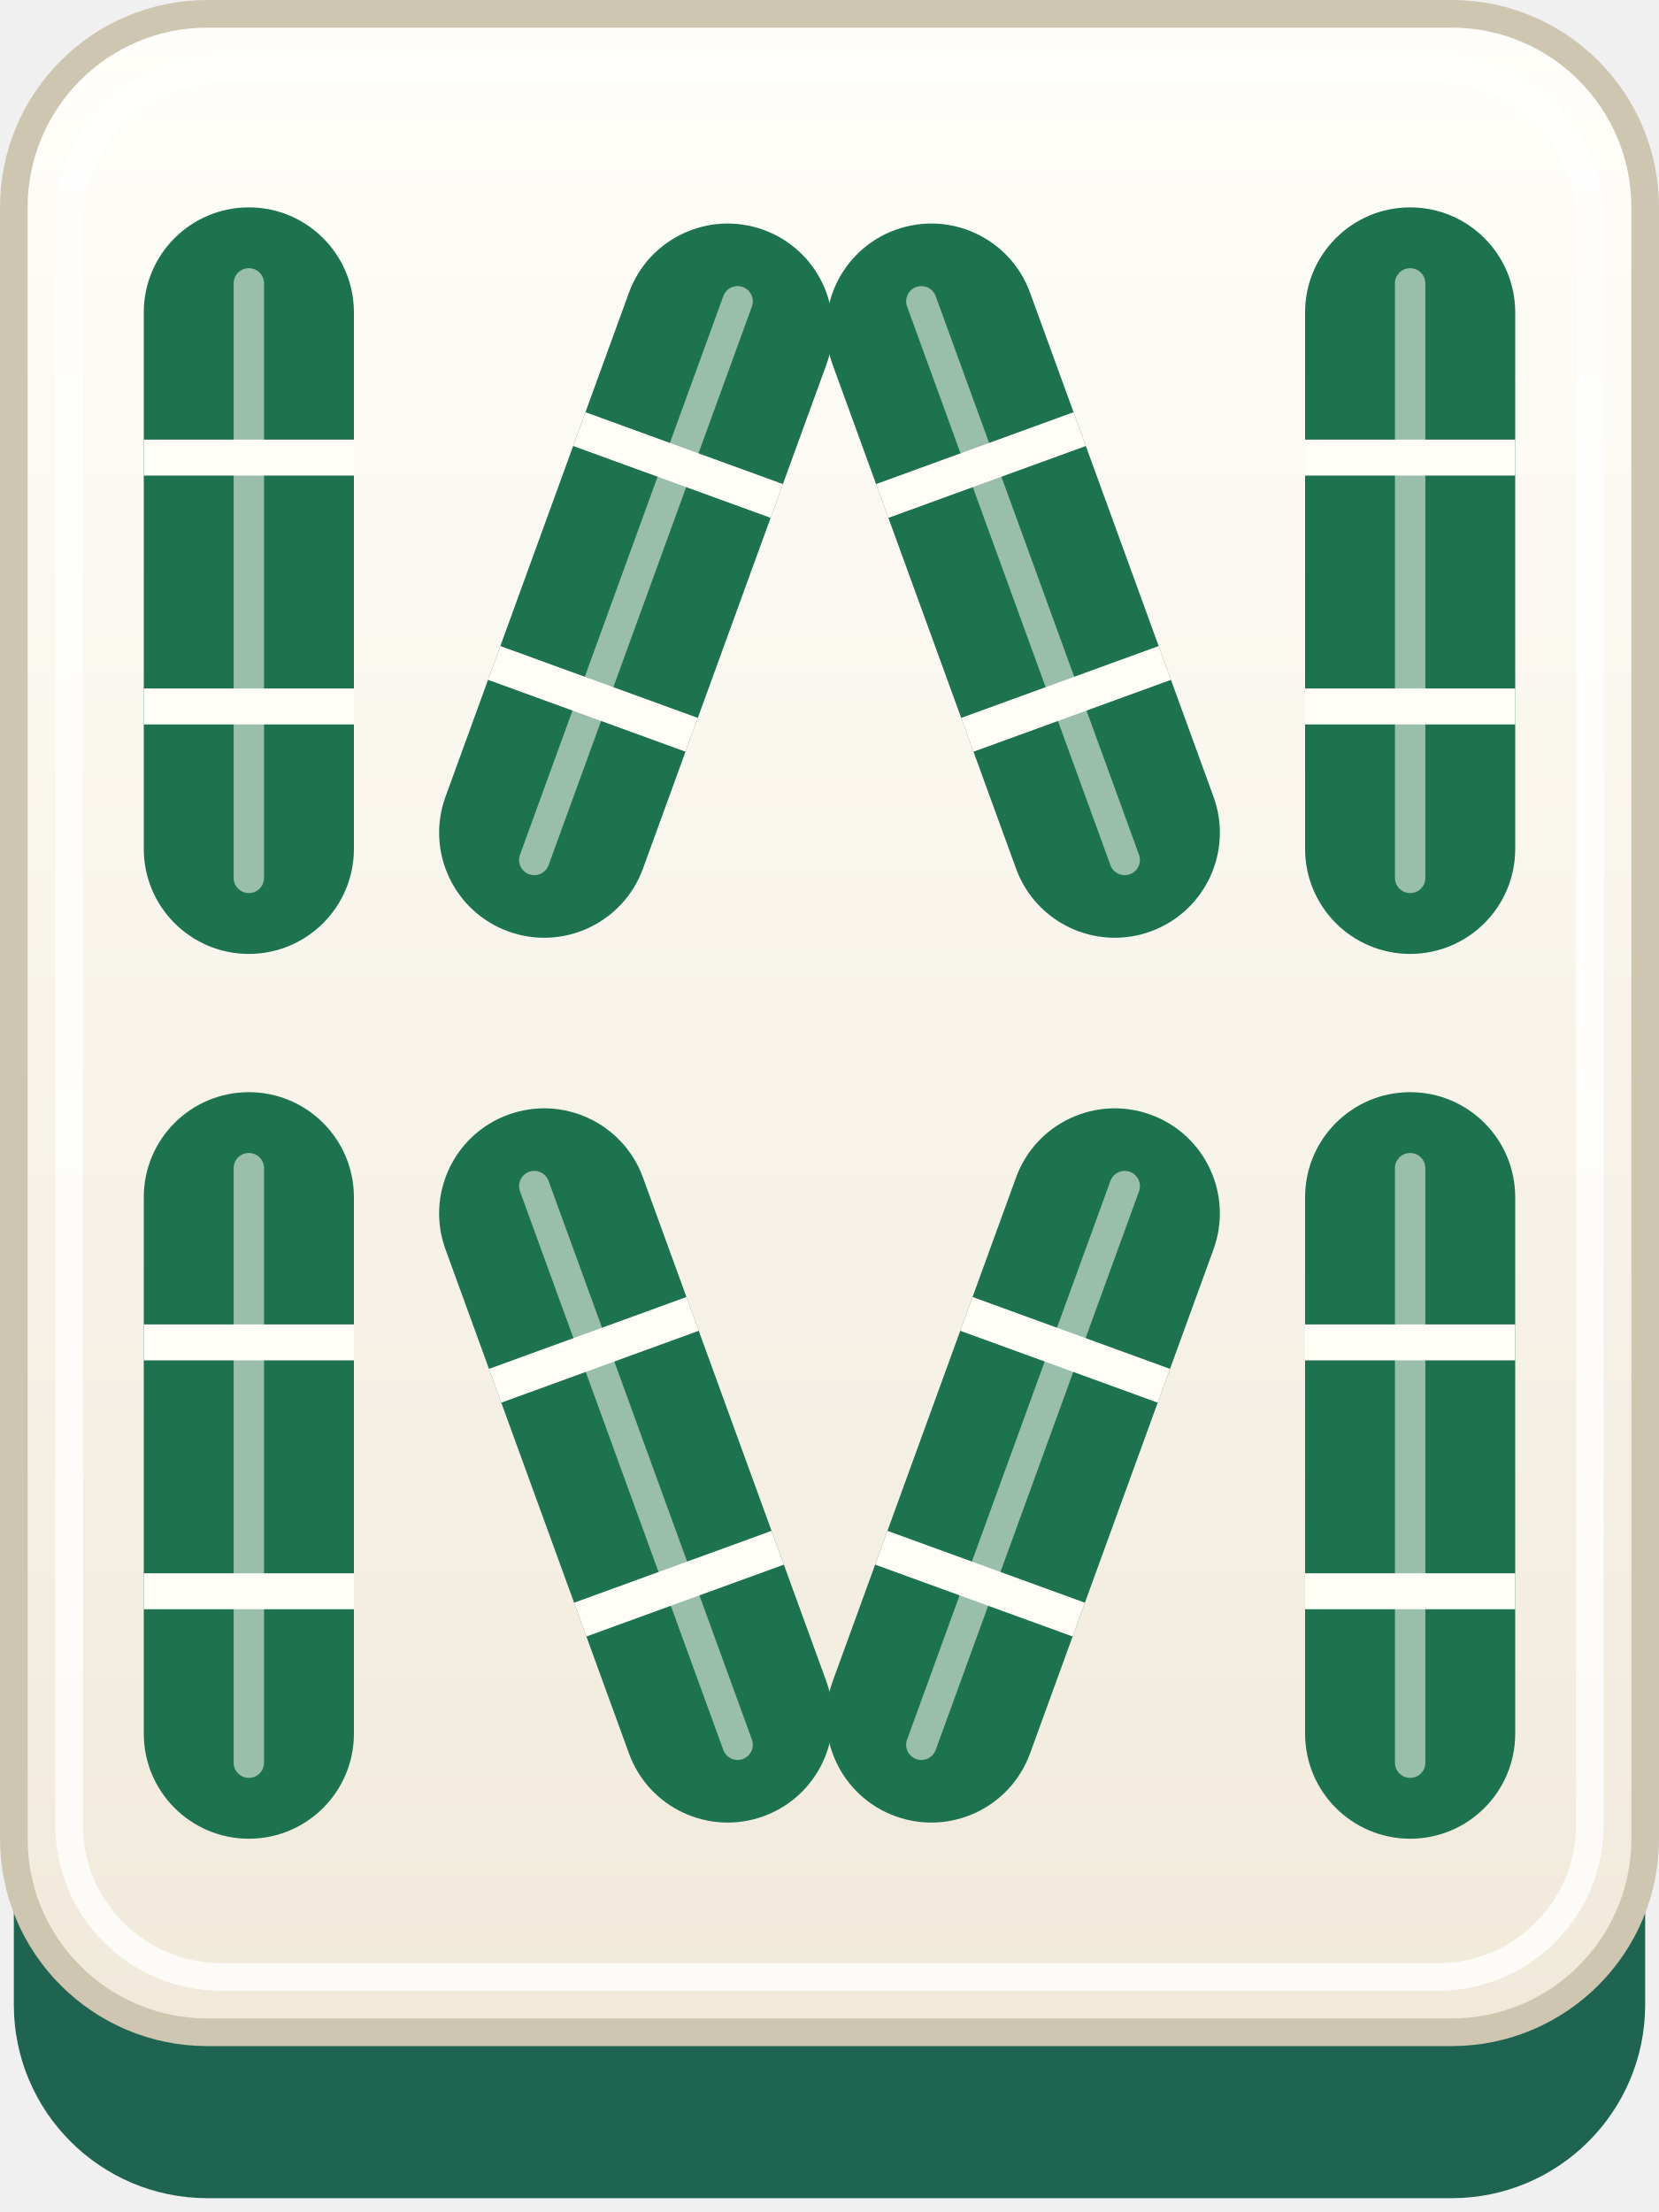
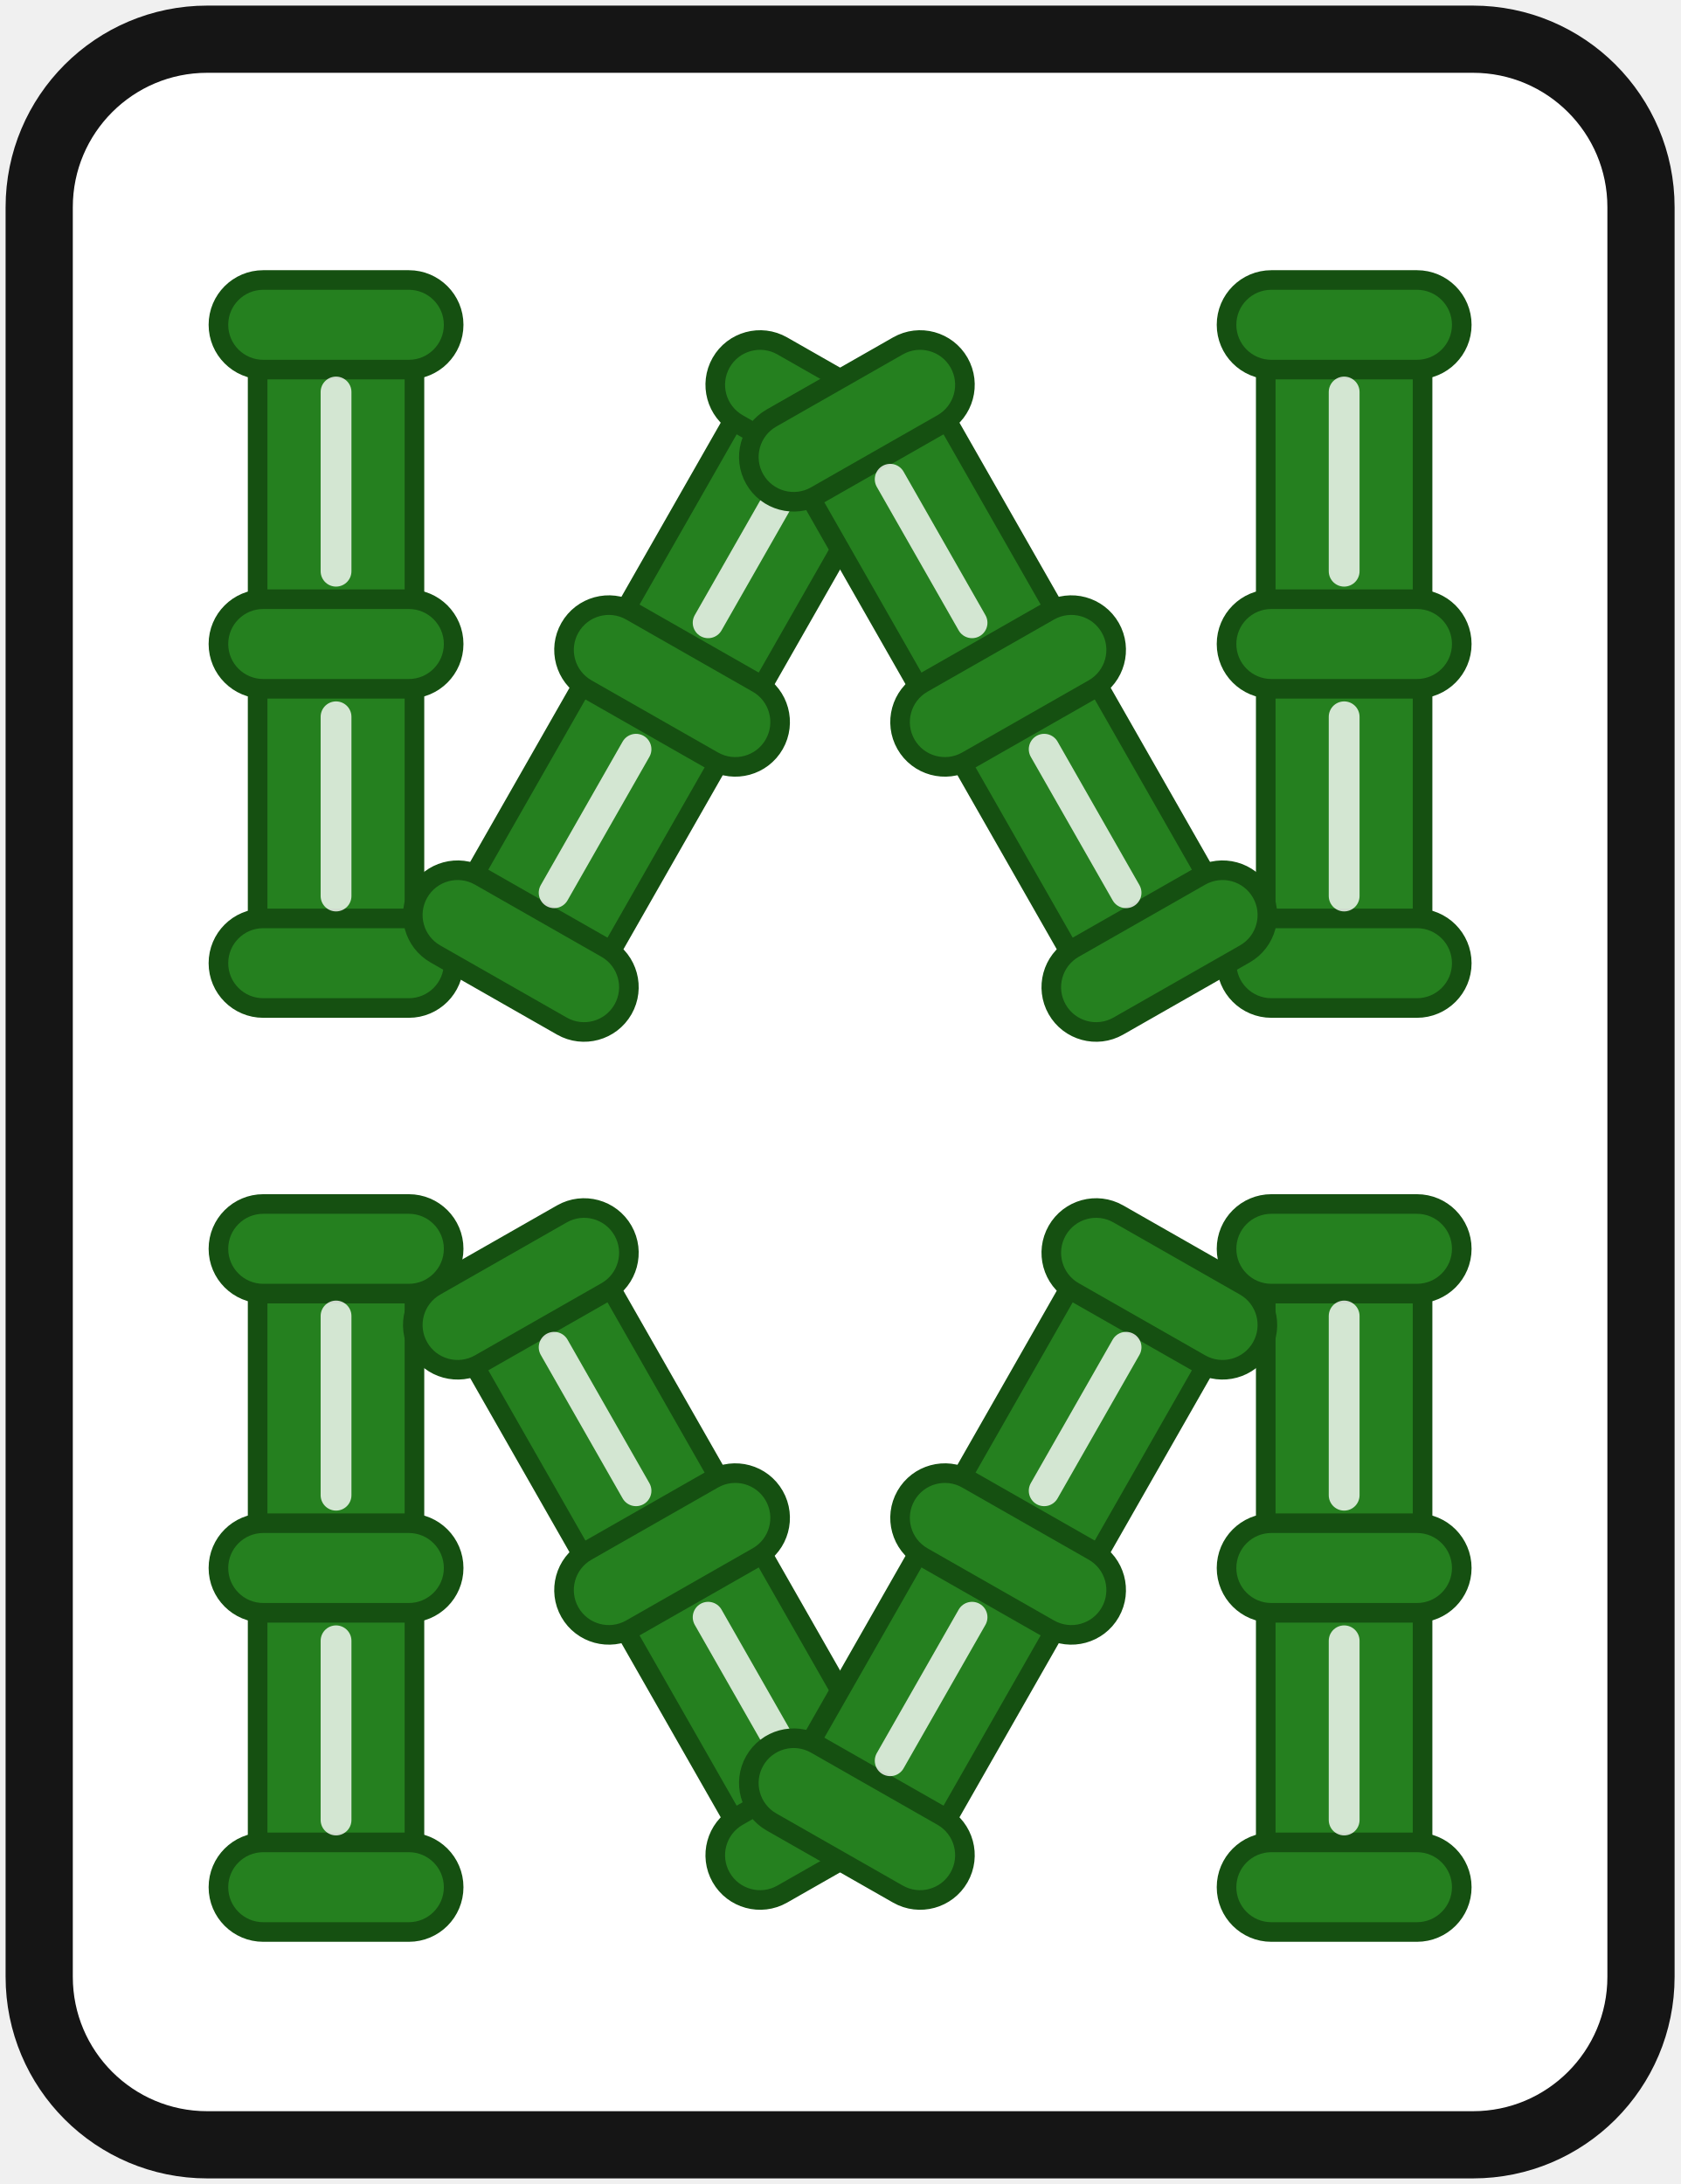
- <svg xmlns="http://www.w3.org/2000/svg" viewBox="0 0 60 80" width="60" height="80" role="img" aria-label="8삭">
-   <defs>
-     <linearGradient id="f" x1="0" y1="0" x2="0" y2="1">
-       <stop offset="0" stop-color="#fffefa" />
-       <stop offset="1" stop-color="#f1eadb" />
-     </linearGradient>
-   </defs>
-   <rect x="0.5" y="3" width="59" height="76.5" rx="7" fill="#1f6450" />
-   <rect x="0.5" y="0.5" width="59" height="73" rx="7" fill="url(#f)" stroke="#cfc6b1" />
-   <rect x="2.5" y="2.5" width="55" height="69" rx="5.5" fill="none" stroke="#fff" stroke-opacity="0.8" />
-   <g transform="translate(9 21) rotate(0)">
-     <rect x="-3.8" y="-13.5" width="7.6" height="27" rx="3.8" fill="#1d7350" />
-     <rect x="-3.8" y="-5.10" width="7.6" height="1.3" fill="#fffdf6" />
-     <rect x="-3.8" y="3.90" width="7.6" height="1.3" fill="#fffdf6" />
-     <rect x="-0.55" y="-11.30" width="1.1" height="22.60" rx="0.55" fill="#fffdf6" fill-opacity="0.55" />
+ <svg xmlns="http://www.w3.org/2000/svg" viewBox="0 0 60 78" width="60" height="78" role="img" aria-label="8삭">
+   <rect x="1.4" y="1.4" width="57.2" height="75.2" rx="6" fill="#fff" stroke="#151515" stroke-width="2.4" />
+   <g transform="translate(12 23) rotate(0)">
+     <rect x="-2.8" y="-11.50" width="5.6" height="23.00" fill="#25801f" stroke="#155011" stroke-width="0.7" />
+     <rect x="-4.2" y="-13.00" width="8.4" height="3.2" rx="1.6" fill="#25801f" stroke="#155011" stroke-width="0.7" />
+     <rect x="-4.2" y="-1.60" width="8.4" height="3.2" rx="1.6" fill="#25801f" stroke="#155011" stroke-width="0.7" />
+     <rect x="-4.2" y="9.80" width="8.4" height="3.2" rx="1.6" fill="#25801f" stroke="#155011" stroke-width="0.7" />
+     <path d="M0 -9.00 V -2.6 M0 2.6 V 9.00" stroke="#fff" stroke-width="1.1" stroke-linecap="round" opacity="0.8" />
  </g>
-   <g transform="translate(23 21) rotate(20)">
-     <rect x="-3.8" y="-13.5" width="7.6" height="27" rx="3.8" fill="#1d7350" />
-     <rect x="-3.8" y="-5.10" width="7.6" height="1.3" fill="#fffdf6" />
-     <rect x="-3.8" y="3.90" width="7.6" height="1.3" fill="#fffdf6" />
-     <rect x="-0.55" y="-11.30" width="1.1" height="22.60" rx="0.55" fill="#fffdf6" fill-opacity="0.55" />
+   <g transform="translate(48 23) rotate(0)">
+     <rect x="-2.8" y="-11.50" width="5.6" height="23.00" fill="#25801f" stroke="#155011" stroke-width="0.7" />
+     <rect x="-4.2" y="-13.00" width="8.4" height="3.2" rx="1.6" fill="#25801f" stroke="#155011" stroke-width="0.7" />
+     <rect x="-4.2" y="-1.60" width="8.4" height="3.2" rx="1.6" fill="#25801f" stroke="#155011" stroke-width="0.7" />
+     <rect x="-4.2" y="9.80" width="8.4" height="3.2" rx="1.6" fill="#25801f" stroke="#155011" stroke-width="0.7" />
+     <path d="M0 -9.00 V -2.6 M0 2.6 V 9.00" stroke="#fff" stroke-width="1.1" stroke-linecap="round" opacity="0.8" />
  </g>
-   <g transform="translate(37 21) rotate(-20)">
-     <rect x="-3.8" y="-13.5" width="7.6" height="27" rx="3.8" fill="#1d7350" />
-     <rect x="-3.8" y="-5.10" width="7.6" height="1.3" fill="#fffdf6" />
-     <rect x="-3.8" y="3.90" width="7.6" height="1.3" fill="#fffdf6" />
-     <rect x="-0.55" y="-11.30" width="1.1" height="22.60" rx="0.55" fill="#fffdf6" fill-opacity="0.55" />
+   <g transform="translate(12 56) rotate(0)">
+     <rect x="-2.8" y="-11.50" width="5.6" height="23.00" fill="#25801f" stroke="#155011" stroke-width="0.7" />
+     <rect x="-4.2" y="-13.00" width="8.4" height="3.2" rx="1.6" fill="#25801f" stroke="#155011" stroke-width="0.7" />
+     <rect x="-4.2" y="-1.60" width="8.4" height="3.2" rx="1.6" fill="#25801f" stroke="#155011" stroke-width="0.7" />
+     <rect x="-4.2" y="9.80" width="8.4" height="3.2" rx="1.6" fill="#25801f" stroke="#155011" stroke-width="0.7" />
+     <path d="M0 -9.00 V -2.6 M0 2.6 V 9.00" stroke="#fff" stroke-width="1.1" stroke-linecap="round" opacity="0.8" />
  </g>
-   <g transform="translate(51 21) rotate(0)">
-     <rect x="-3.8" y="-13.5" width="7.6" height="27" rx="3.8" fill="#1d7350" />
-     <rect x="-3.8" y="-5.10" width="7.6" height="1.3" fill="#fffdf6" />
-     <rect x="-3.8" y="3.90" width="7.6" height="1.3" fill="#fffdf6" />
-     <rect x="-0.55" y="-11.30" width="1.1" height="22.60" rx="0.55" fill="#fffdf6" fill-opacity="0.55" />
+   <g transform="translate(48 56) rotate(0)">
+     <rect x="-2.8" y="-11.50" width="5.6" height="23.00" fill="#25801f" stroke="#155011" stroke-width="0.7" />
+     <rect x="-4.2" y="-13.00" width="8.4" height="3.2" rx="1.6" fill="#25801f" stroke="#155011" stroke-width="0.7" />
+     <rect x="-4.2" y="-1.60" width="8.4" height="3.2" rx="1.6" fill="#25801f" stroke="#155011" stroke-width="0.7" />
+     <rect x="-4.2" y="9.80" width="8.4" height="3.2" rx="1.6" fill="#25801f" stroke="#155011" stroke-width="0.7" />
+     <path d="M0 -9.00 V -2.6 M0 2.6 V 9.00" stroke="#fff" stroke-width="1.1" stroke-linecap="round" opacity="0.8" />
  </g>
-   <g transform="translate(9 53) rotate(0)">
-     <rect x="-3.8" y="-13.5" width="7.6" height="27" rx="3.8" fill="#1d7350" />
-     <rect x="-3.8" y="-5.10" width="7.6" height="1.3" fill="#fffdf6" />
-     <rect x="-3.8" y="3.90" width="7.6" height="1.3" fill="#fffdf6" />
-     <rect x="-0.55" y="-11.30" width="1.1" height="22.60" rx="0.55" fill="#fffdf6" fill-opacity="0.55" />
+   <g transform="translate(24 24.5) rotate(29.7)">
+     <rect x="-2.8" y="-11.00" width="5.6" height="22.00" fill="#25801f" stroke="#155011" stroke-width="0.7" />
+     <rect x="-4.2" y="-12.50" width="8.4" height="3.2" rx="1.6" fill="#25801f" stroke="#155011" stroke-width="0.7" />
+     <rect x="-4.2" y="-1.60" width="8.4" height="3.2" rx="1.6" fill="#25801f" stroke="#155011" stroke-width="0.7" />
+     <rect x="-4.2" y="9.30" width="8.4" height="3.2" rx="1.6" fill="#25801f" stroke="#155011" stroke-width="0.7" />
+     <path d="M0 -8.50 V -2.6 M0 2.6 V 8.50" stroke="#fff" stroke-width="1.1" stroke-linecap="round" opacity="0.8" />
  </g>
-   <g transform="translate(23 53) rotate(-20)">
-     <rect x="-3.8" y="-13.5" width="7.6" height="27" rx="3.8" fill="#1d7350" />
-     <rect x="-3.8" y="-5.10" width="7.6" height="1.3" fill="#fffdf6" />
-     <rect x="-3.8" y="3.90" width="7.6" height="1.3" fill="#fffdf6" />
-     <rect x="-0.55" y="-11.30" width="1.1" height="22.60" rx="0.55" fill="#fffdf6" fill-opacity="0.55" />
+   <g transform="translate(36 24.5) rotate(-29.7)">
+     <rect x="-2.8" y="-11.00" width="5.6" height="22.00" fill="#25801f" stroke="#155011" stroke-width="0.7" />
+     <rect x="-4.2" y="-12.50" width="8.4" height="3.2" rx="1.6" fill="#25801f" stroke="#155011" stroke-width="0.7" />
+     <rect x="-4.2" y="-1.60" width="8.4" height="3.2" rx="1.6" fill="#25801f" stroke="#155011" stroke-width="0.7" />
+     <rect x="-4.2" y="9.30" width="8.4" height="3.2" rx="1.6" fill="#25801f" stroke="#155011" stroke-width="0.7" />
+     <path d="M0 -8.50 V -2.6 M0 2.6 V 8.50" stroke="#fff" stroke-width="1.1" stroke-linecap="round" opacity="0.8" />
  </g>
-   <g transform="translate(37 53) rotate(20)">
-     <rect x="-3.8" y="-13.5" width="7.6" height="27" rx="3.8" fill="#1d7350" />
-     <rect x="-3.8" y="-5.10" width="7.6" height="1.3" fill="#fffdf6" />
-     <rect x="-3.8" y="3.90" width="7.6" height="1.3" fill="#fffdf6" />
-     <rect x="-0.55" y="-11.30" width="1.1" height="22.60" rx="0.55" fill="#fffdf6" fill-opacity="0.55" />
+   <g transform="translate(24 55.5) rotate(-29.7)">
+     <rect x="-2.8" y="-11.00" width="5.6" height="22.00" fill="#25801f" stroke="#155011" stroke-width="0.7" />
+     <rect x="-4.2" y="-12.50" width="8.4" height="3.2" rx="1.6" fill="#25801f" stroke="#155011" stroke-width="0.7" />
+     <rect x="-4.2" y="-1.60" width="8.4" height="3.2" rx="1.6" fill="#25801f" stroke="#155011" stroke-width="0.7" />
+     <rect x="-4.2" y="9.30" width="8.4" height="3.2" rx="1.6" fill="#25801f" stroke="#155011" stroke-width="0.7" />
+     <path d="M0 -8.50 V -2.6 M0 2.6 V 8.50" stroke="#fff" stroke-width="1.1" stroke-linecap="round" opacity="0.8" />
  </g>
-   <g transform="translate(51 53) rotate(0)">
-     <rect x="-3.8" y="-13.5" width="7.6" height="27" rx="3.8" fill="#1d7350" />
-     <rect x="-3.8" y="-5.10" width="7.6" height="1.3" fill="#fffdf6" />
-     <rect x="-3.8" y="3.90" width="7.6" height="1.3" fill="#fffdf6" />
-     <rect x="-0.55" y="-11.30" width="1.1" height="22.60" rx="0.55" fill="#fffdf6" fill-opacity="0.55" />
+   <g transform="translate(36 55.5) rotate(29.7)">
+     <rect x="-2.8" y="-11.00" width="5.6" height="22.00" fill="#25801f" stroke="#155011" stroke-width="0.7" />
+     <rect x="-4.2" y="-12.50" width="8.4" height="3.2" rx="1.6" fill="#25801f" stroke="#155011" stroke-width="0.7" />
+     <rect x="-4.2" y="-1.60" width="8.4" height="3.2" rx="1.6" fill="#25801f" stroke="#155011" stroke-width="0.7" />
+     <rect x="-4.2" y="9.30" width="8.4" height="3.2" rx="1.6" fill="#25801f" stroke="#155011" stroke-width="0.7" />
+     <path d="M0 -8.50 V -2.6 M0 2.6 V 8.50" stroke="#fff" stroke-width="1.1" stroke-linecap="round" opacity="0.8" />
  </g>
</svg>
